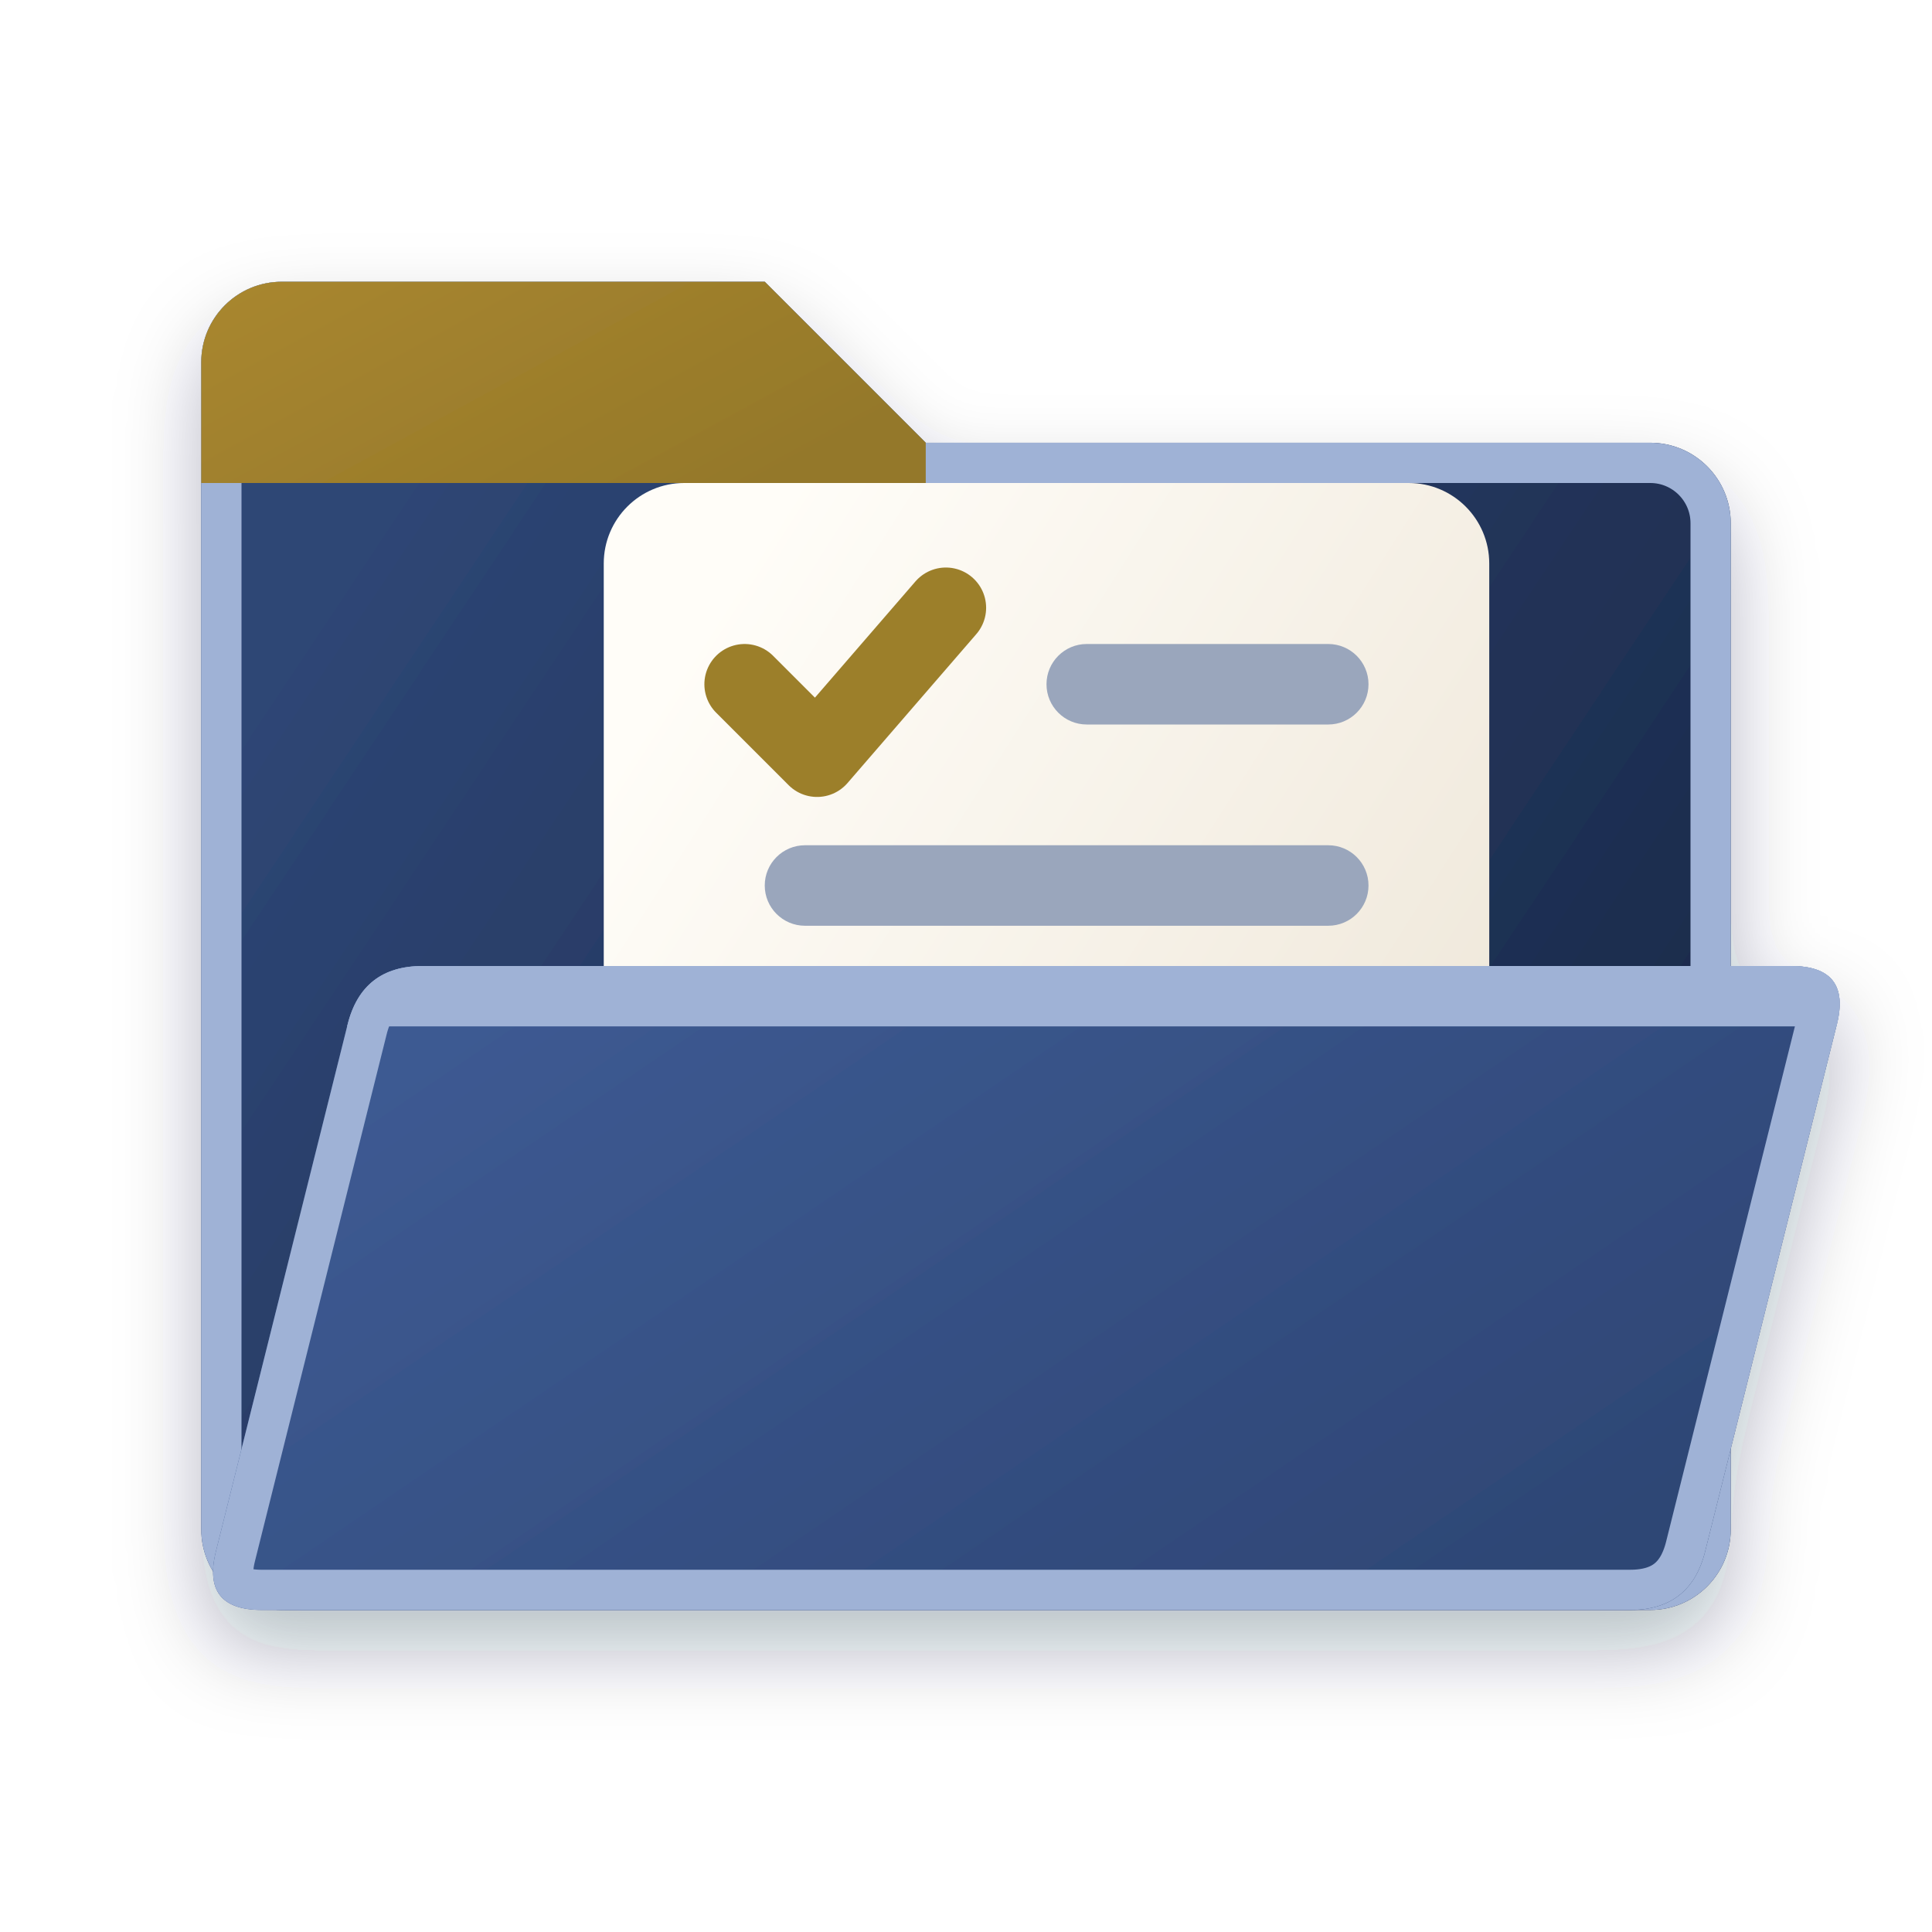
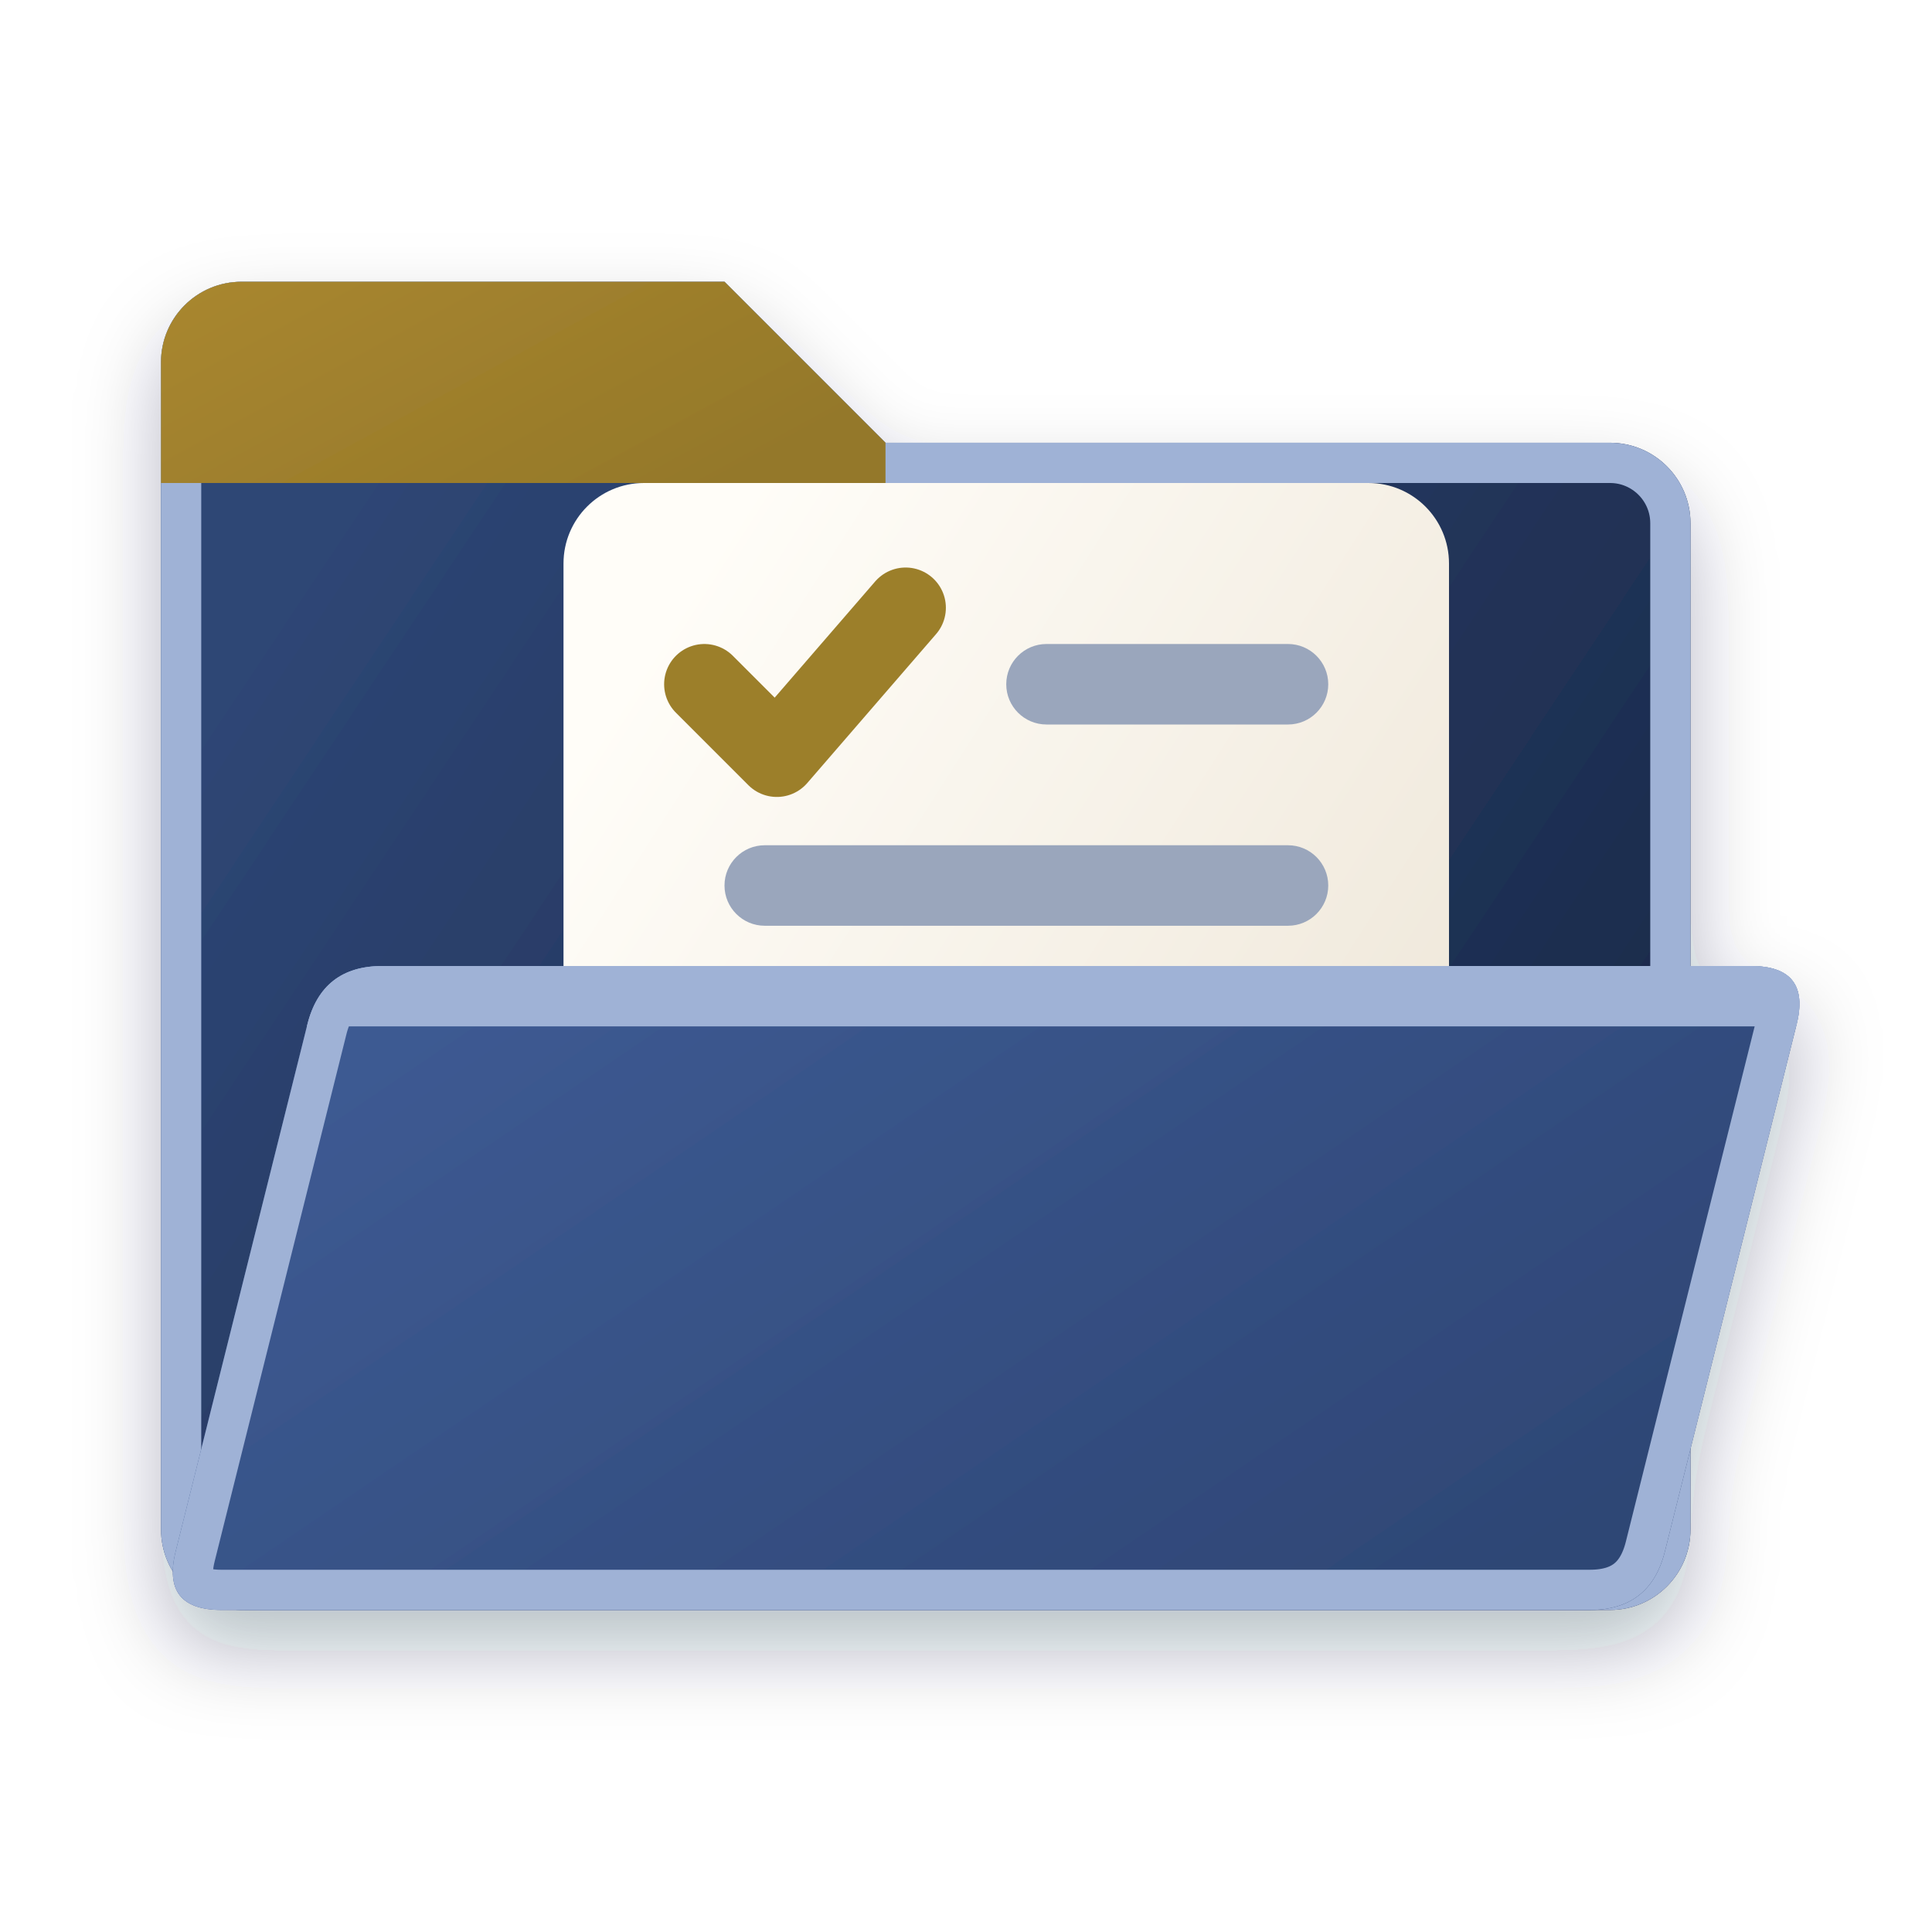
<svg xmlns="http://www.w3.org/2000/svg" viewBox="0 0 48 48" width="256" height="256">
  <defs>
    <linearGradient id="mb" x1="0.067" y1="0.25" x2="0.933" y2="0.75">
      <stop offset="0" stop-color="#2E4675" />
      <stop offset="1" stop-color="#1B2A4A" />
    </linearGradient>
    <linearGradient id="mf" x1="0.067" y1="0.25" x2="0.933" y2="0.75">
      <stop offset="0" stop-color="#3D5A92" />
      <stop offset="1" stop-color="#2E4675" />
    </linearGradient>
    <linearGradient id="mt" x1="0.067" y1="0.25" x2="0.933" y2="0.75">
      <stop offset="0" stop-color="#A8862F" />
      <stop offset="1" stop-color="#94782A" />
    </linearGradient>
    <linearGradient id="ms" x1="0.067" y1="0.25" x2="0.933" y2="0.75">
      <stop offset="0" stop-color="#FFFDF8" />
      <stop offset="1" stop-color="#F0E9DC" />
    </linearGradient>
    <filter id="msh" x="-20%" y="-20%" width="140%" height="150%">
      <feDropShadow dx="0" dy="1" stdDeviation="1" flood-color="#0A1F3D" flood-opacity="0.28" />
    </filter>
    <clipPath id="mcb">
-       <path d="M5 9a2 2 0 0 1 2 -2H19L23 11H41a2 2 0 0 1 2 2V38a2 2 0 0 1 -2 2H7a2 2 0 0 1 -2 -2Z" />
+       <path d="M4 9a2 2 0 0 1 2 -2H18L22 11H40a2 2 0 0 1 2 2V38a2 2 0 0 1 -2 2H6a2 2 0 0 1 -2 -2Z" />
    </clipPath>
    <clipPath id="mcf">
-       <path d="M8.636 25.455Q9 24 10.5 24L44.5 24Q46 24 45.636 25.455L42.364 38.545Q42 40 40.5 40L6.5 40Q5 40 5.364 38.545Z" />
+       <path d="M7.636 25.455Q8 24 9.5 24L43.5 24Q45 24 44.636 25.455L41.364 38.545Q41 40 39.5 40L5.5 40Q4 40 4.364 38.545Z" />
    </clipPath>
  </defs>
  <g filter="url(#msh)">
-     <path d="M5 9a2 2 0 0 1 2 -2H19L23 11H41a2 2 0 0 1 2 2V38a2 2 0 0 1 -2 2H7a2 2 0 0 1 -2 -2Z" fill="url(#mb)" />
-     <path d="M5 9a2 2 0 0 1 2 -2H19L23 11H41a2 2 0 0 1 2 2V38a2 2 0 0 1 -2 2H7a2 2 0 0 1 -2 -2Z" fill="none" stroke="#9FB2D6" stroke-width="2" clip-path="url(#mcb)" />
-     <path d="M4 6H19L23 11V12H4Z" fill="url(#mt)" clip-path="url(#mcb)" />
-     <rect x="15" y="12" width="22" height="20" rx="2" fill="url(#ms)" />
-     <path d="M18.5 17l1.8 1.8l3.2 -3.7" fill="none" stroke="#9C7F2C" stroke-width="2" stroke-linecap="round" stroke-linejoin="round" />
-     <rect x="26" y="16" width="8" height="2" rx="1" fill="#9AA6BC" />
-     <rect x="19" y="21" width="15" height="2" rx="1" fill="#9AA6BC" />
-     <path d="M8.636 25.455Q9 24 10.5 24L44.5 24Q46 24 45.636 25.455L42.364 38.545Q42 40 40.5 40L6.5 40Q5 40 5.364 38.545Z" fill="url(#mf)" />
-     <path d="M8.636 25.455Q9 24 10.5 24L44.5 24Q46 24 45.636 25.455L42.364 38.545Q42 40 40.5 40L6.5 40Q5 40 5.364 38.545Z" fill="none" stroke="#9FB2D6" stroke-width="2" clip-path="url(#mcf)" />
-     <rect x="5" y="24" width="41" height="1.5" fill="#9FB2D6" clip-path="url(#mcf)" />
+     <path d="M4 9a2 2 0 0 1 2 -2H18L22 11H40a2 2 0 0 1 2 2V38a2 2 0 0 1 -2 2H6a2 2 0 0 1 -2 -2Z" fill="url(#mb)" />
+     <path d="M4 9a2 2 0 0 1 2 -2H18L22 11H40a2 2 0 0 1 2 2V38a2 2 0 0 1 -2 2H6a2 2 0 0 1 -2 -2Z" fill="none" stroke="#9FB2D6" stroke-width="2" clip-path="url(#mcb)" />
+     <path d="M3 6H18L22 11V12H3Z" fill="url(#mt)" clip-path="url(#mcb)" />
+     <rect x="14" y="12" width="22" height="20" rx="2" fill="url(#ms)" />
+     <path d="M17.5 17L19.3 18.8L22.5 15.1" fill="none" stroke="#9C7F2C" stroke-width="2" stroke-linecap="round" stroke-linejoin="round" />
+     <rect x="25" y="16" width="8" height="2" rx="1" fill="#9AA6BC" />
+     <rect x="18" y="21" width="15" height="2" rx="1" fill="#9AA6BC" />
+     <path d="M7.636 25.455Q8 24 9.5 24L43.5 24Q45 24 44.636 25.455L41.364 38.545Q41 40 39.5 40L5.5 40Q4 40 4.364 38.545Z" fill="url(#mf)" />
+     <path d="M7.636 25.455Q8 24 9.5 24L43.5 24Q45 24 44.636 25.455L41.364 38.545Q41 40 39.5 40L5.5 40Q4 40 4.364 38.545Z" fill="none" stroke="#9FB2D6" stroke-width="2" clip-path="url(#mcf)" />
+     <rect x="4" y="24" width="41" height="1.5" fill="#9FB2D6" clip-path="url(#mcf)" />
  </g>
</svg>
